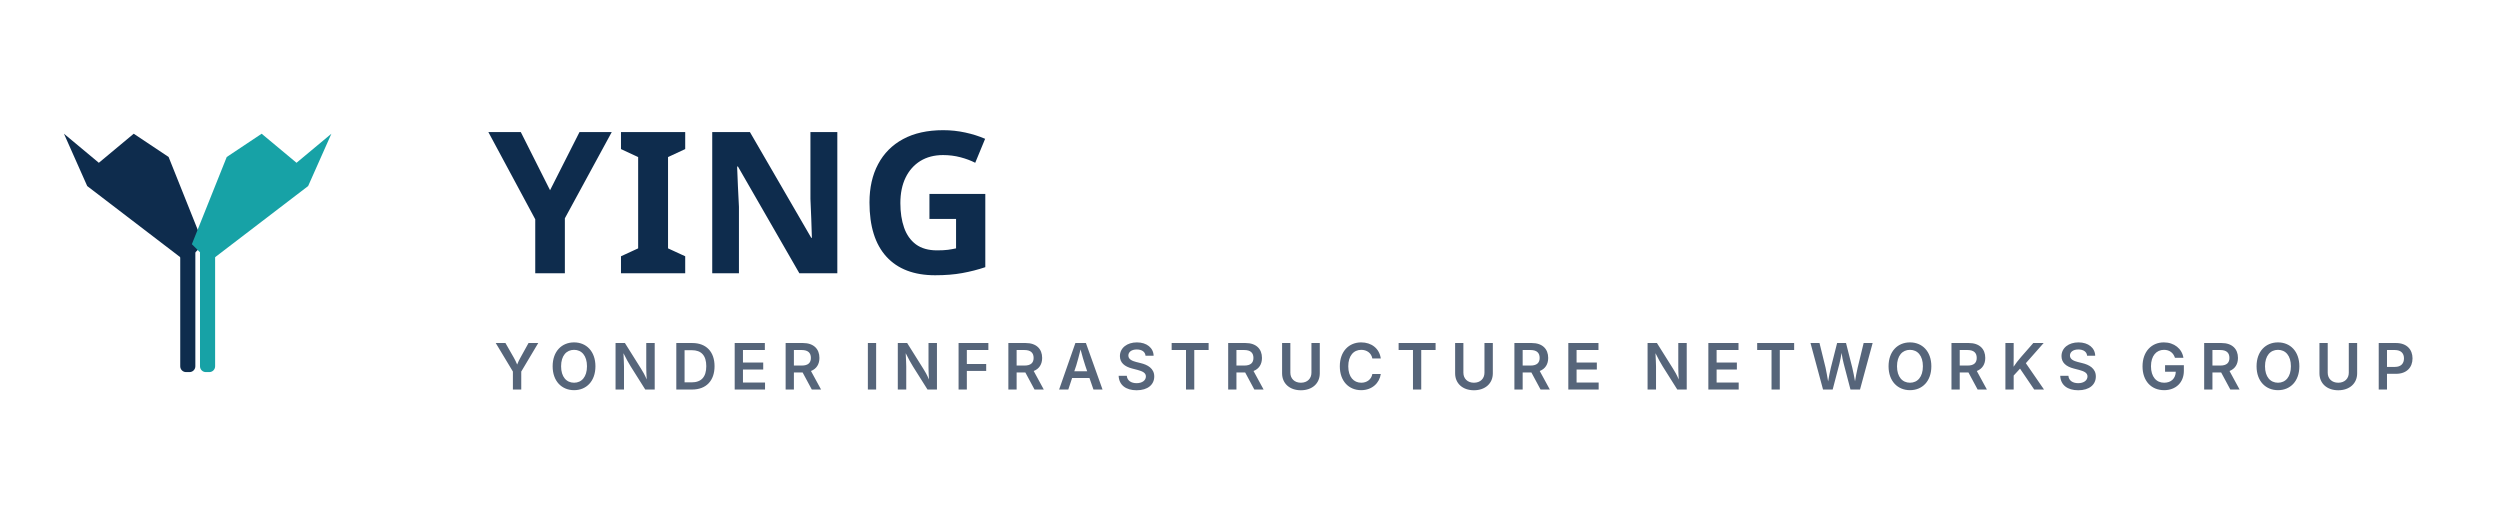
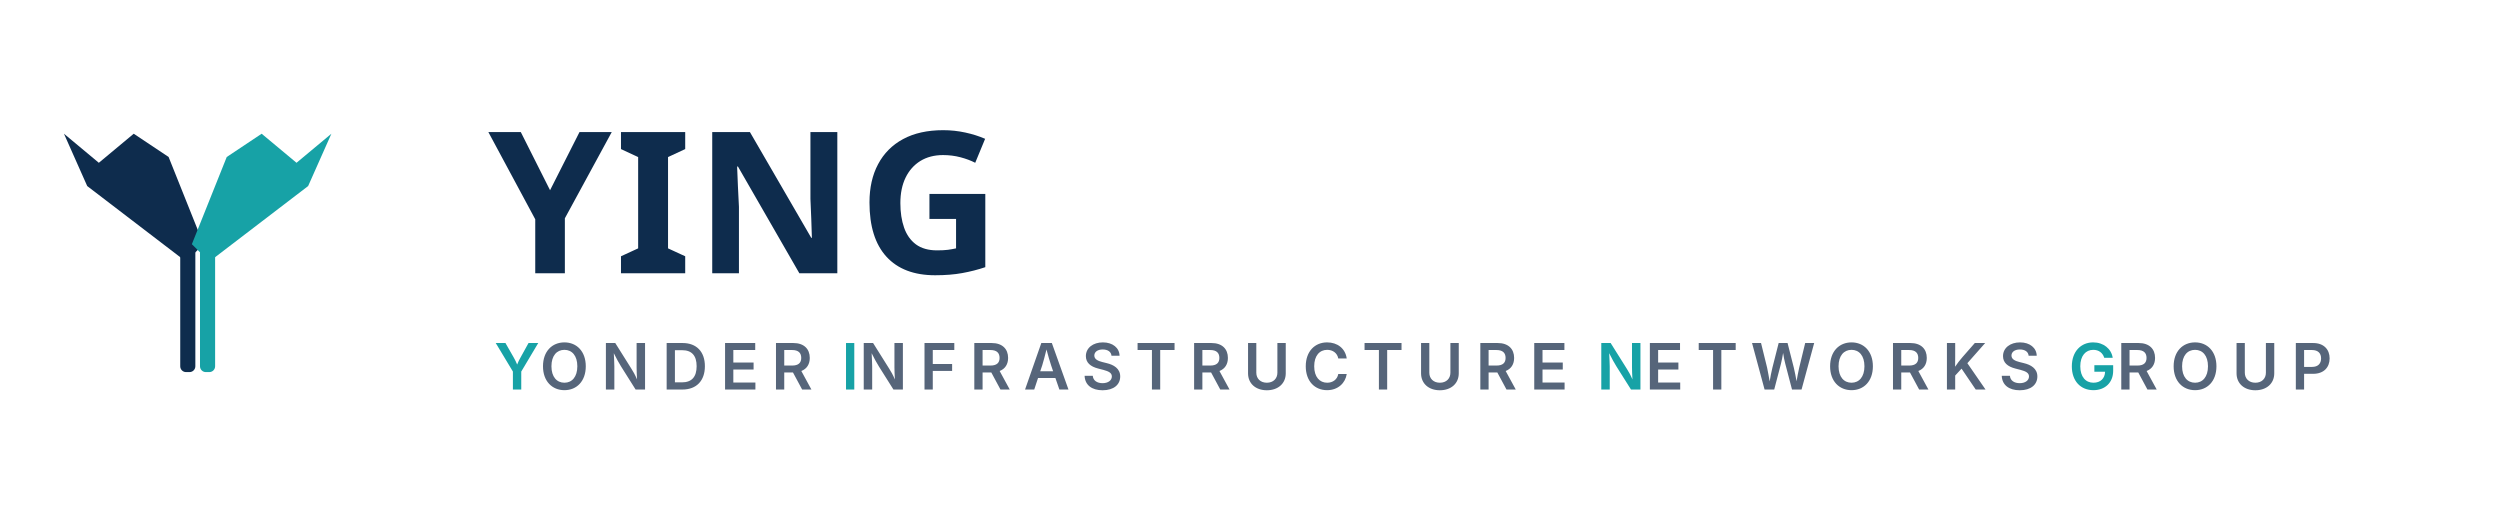
<svg xmlns="http://www.w3.org/2000/svg" viewBox="0 0 430 88" width="430" height="88" role="img" aria-labelledby="ying-primary-title">
  <g transform="translate(2,12)">
    <polygon points="9,11 15,16 21,11 27,15 33,30 30,33 13,20" fill="#0E2C4D" />
    <polygon points="55,11 49,16 43,11 37,15 31,30 34,33 51,20" fill="#17A2A6" />
    <rect x="29" y="30.5" width="2.6" height="21.5" rx="1" fill="#0E2C4D" />
    <rect x="32.4" y="30.5" width="2.6" height="21.5" rx="1" fill="#17A2A6" />
  </g>
  <text x="84" y="47" font-family="Sora, 'Segoe UI', sans-serif" font-size="34" font-weight="800" letter-spacing="0.5" fill="#0E2C4D">YING</text>
-   <text x="85" y="67" font-family="Inter, 'Segoe UI', sans-serif" font-size="11" font-weight="600" letter-spacing="2.1" fill="#56657A">YONDER INFRASTRUCTURE NETWORKS GROUP</text>
+   <text x="85" y="67" font-family="Inter, 'Segoe UI', sans-serif" font-size="11" font-weight="600" letter-spacing="2.1" fill="#56657A">
+     <tspan fill="#17A2A6">Y</tspan>ONDER <tspan fill="#17A2A6">I</tspan>NFRASTRUCTURE <tspan fill="#17A2A6">N</tspan>ETWORKS <tspan fill="#17A2A6">G</tspan>ROUP</text>
</svg>
